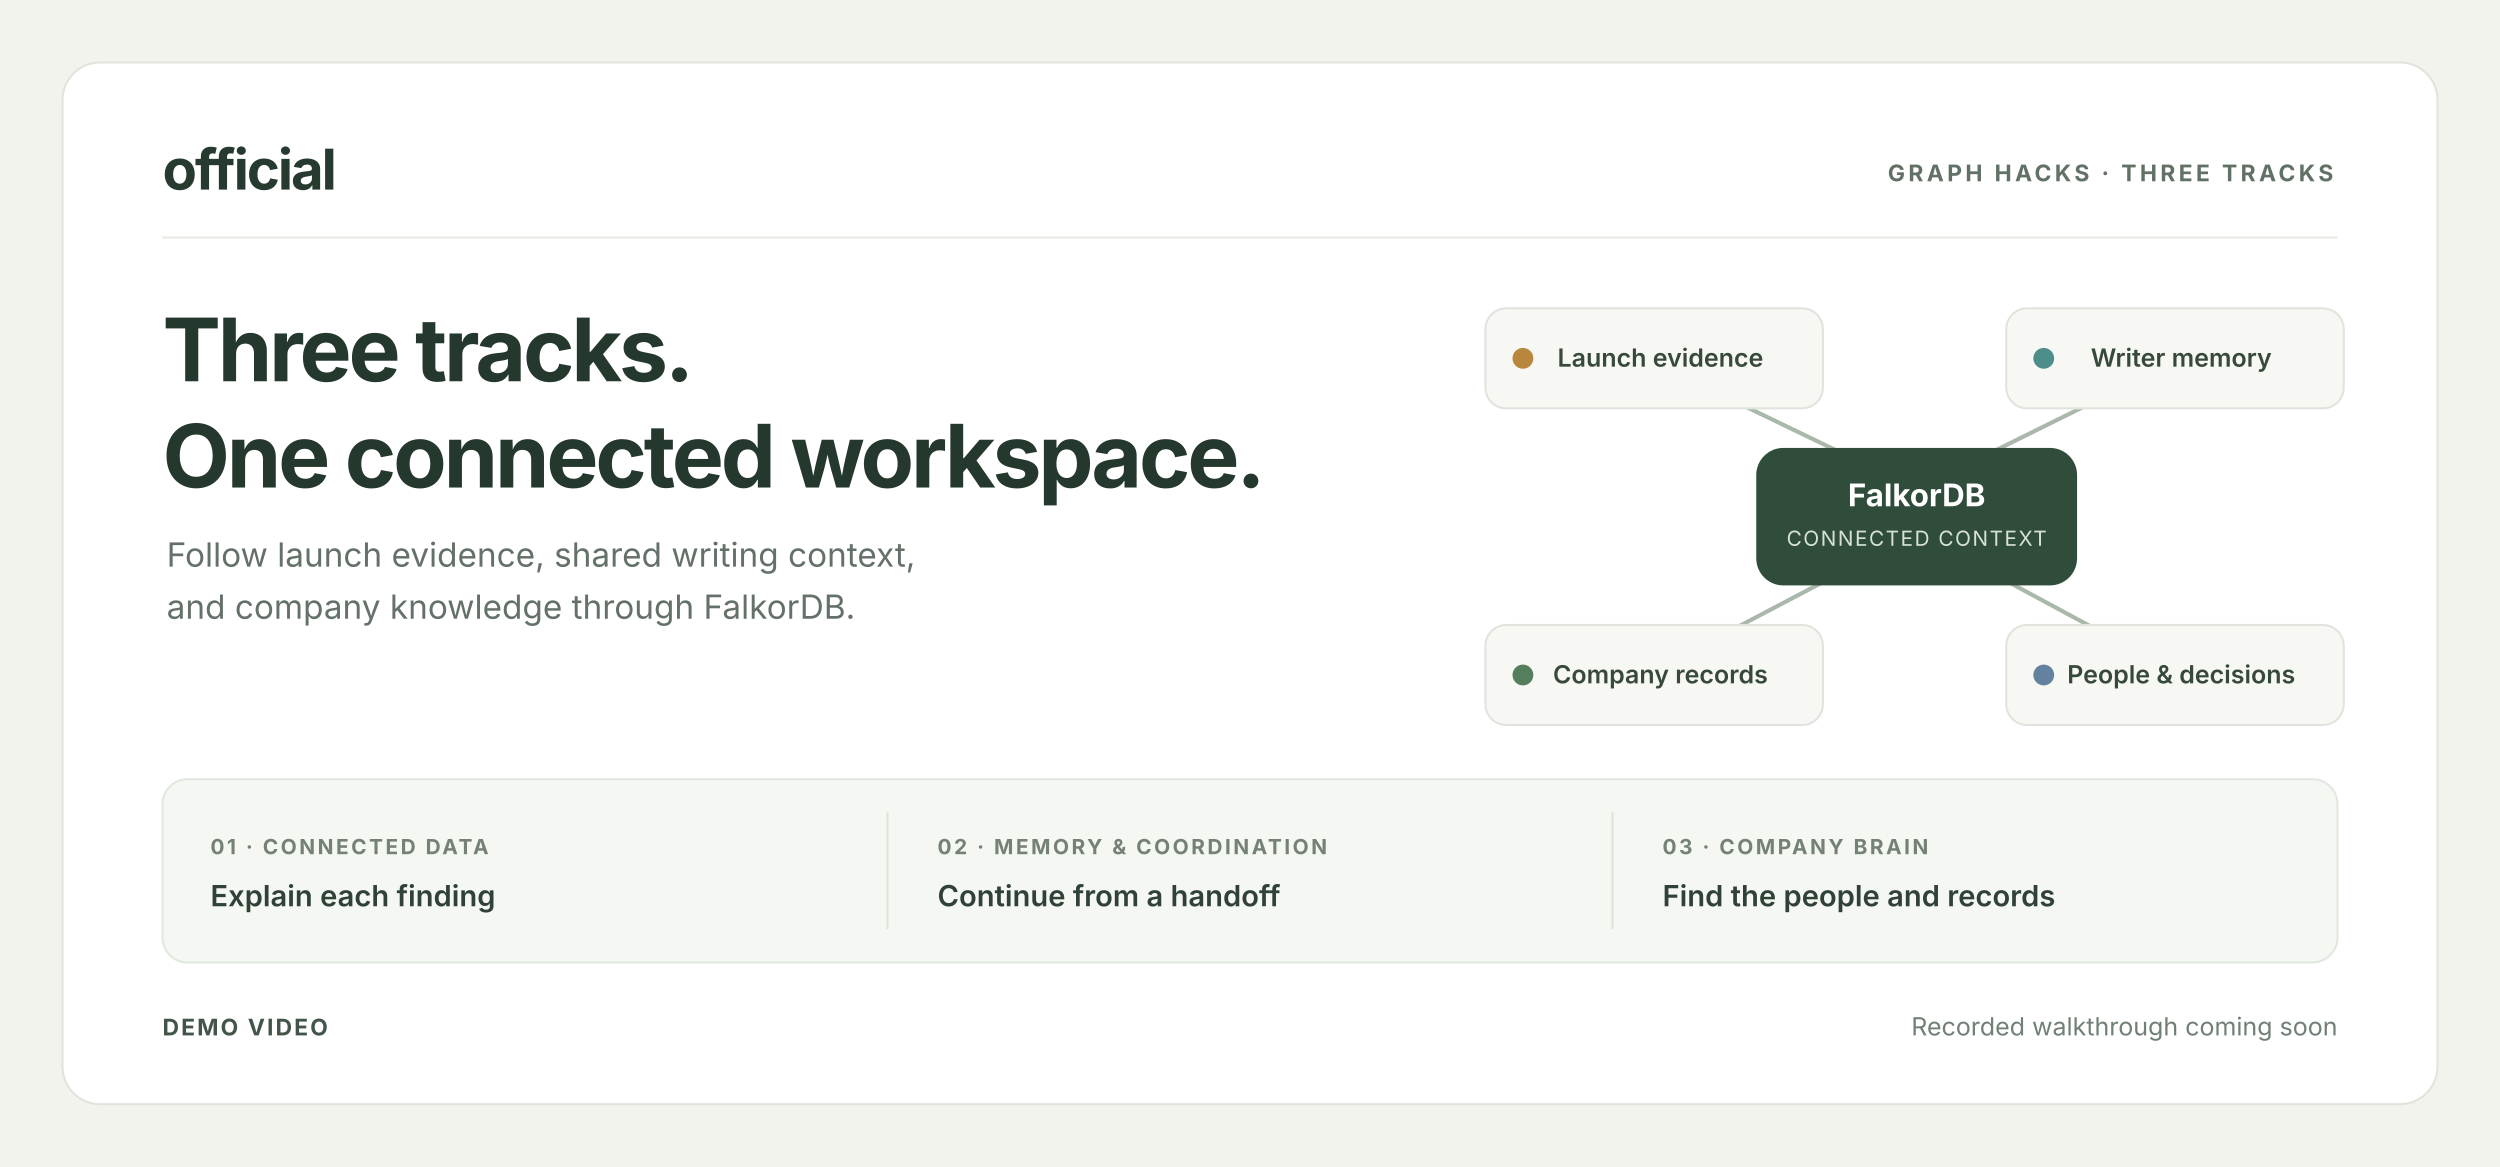
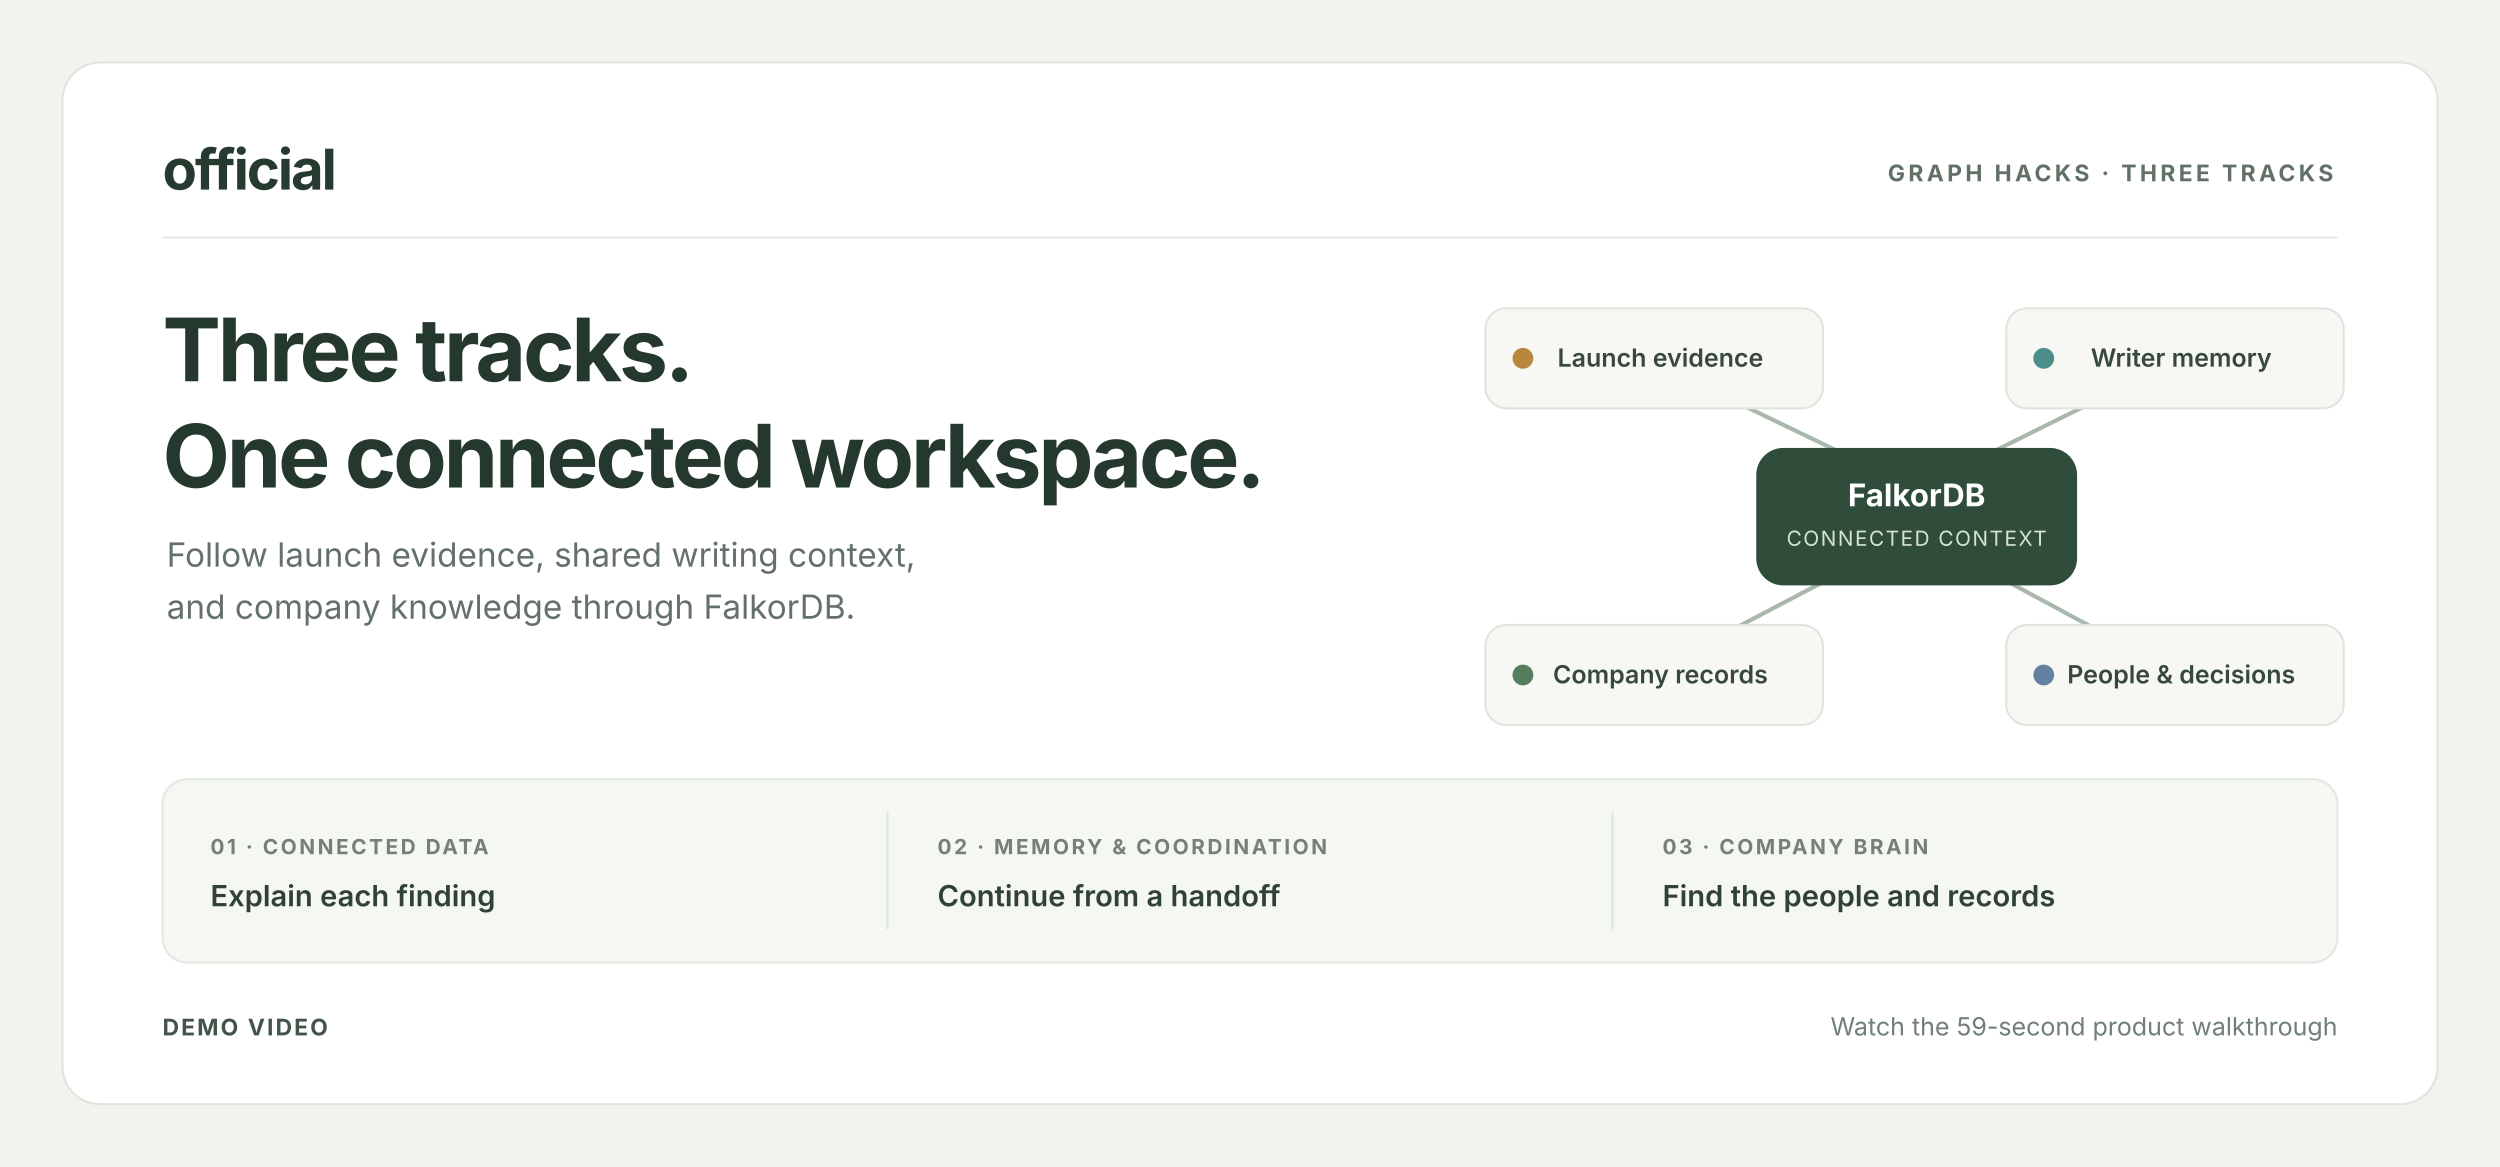
<svg xmlns="http://www.w3.org/2000/svg" viewBox="0 0 1200 560" role="img" aria-labelledby="title description">
  <rect width="1200" height="560" fill="#f3f3ed" />
  <rect x="30" y="30" width="1140" height="500" rx="18" fill="#fff" stroke="#dfe4dc" />
  <text x="78" y="91" fill="#263a30" font-family="Inter, Arial, sans-serif" font-size="27" font-weight="700" letter-spacing="-1">official</text>
  <text x="1120" y="87" fill="#627166" font-family="Inter, Arial, sans-serif" font-size="11" font-weight="700" letter-spacing="1.6" text-anchor="end">GRAPH HACKS · THREE TRACKS</text>
  <line x1="78" y1="114" x2="1122" y2="114" stroke="#e7eae3" />
  <text x="78" y="183" fill="#25382e" font-family="Inter, Arial, sans-serif" font-size="42" font-weight="650" letter-spacing="-1.5">Three tracks.</text>
  <text x="78" y="234" fill="#25382e" font-family="Inter, Arial, sans-serif" font-size="42" font-weight="650" letter-spacing="-1.5">One connected workspace.</text>
  <text x="80" y="272" fill="#647168" font-family="Inter, Arial, sans-serif" font-size="16">Follow launch evidence, shared writing context,</text>
  <text x="80" y="297" fill="#647168" font-family="Inter, Arial, sans-serif" font-size="16">and company knowledge through FalkorDB.</text>
  <g fill="none" stroke="#a9b8aa" stroke-width="2">
    <path d="M910 230 794 174M930 230 1043 174M910 261 794 322M930 261 1043 322" />
  </g>
  <g>
    <rect x="843" y="215" width="154" height="66" rx="13" fill="#304d3b" />
    <text x="920" y="243" fill="#fff" font-family="Inter, Arial, sans-serif" font-size="15" font-weight="700" text-anchor="middle">FalkorDB</text>
    <text x="920" y="262" fill="#d7e2d7" font-family="Inter, Arial, sans-serif" font-size="10" letter-spacing=".7" text-anchor="middle">CONNECTED CONTEXT</text>
  </g>
  <g font-family="Inter, Arial, sans-serif" font-size="12" font-weight="600" text-anchor="middle">
    <rect x="713" y="148" width="162" height="48" rx="10" fill="#f7f8f4" stroke="#dfe5dc" />
    <circle cx="731" cy="172" r="5" fill="#b8863d" />
    <text x="797" y="176" fill="#37483c">Launch evidence</text>
    <rect x="963" y="148" width="162" height="48" rx="10" fill="#f7f8f4" stroke="#dfe5dc" />
    <circle cx="981" cy="172" r="5" fill="#4e8e8a" />
    <text x="1047" y="176" fill="#37483c">Writer memory</text>
    <rect x="713" y="300" width="162" height="48" rx="10" fill="#f7f8f4" stroke="#dfe5dc" />
    <circle cx="731" cy="324" r="5" fill="#557e5e" />
    <text x="797" y="328" fill="#37483c">Company records</text>
    <rect x="963" y="300" width="162" height="48" rx="10" fill="#f7f8f4" stroke="#dfe5dc" />
    <circle cx="981" cy="324" r="5" fill="#6482a0" />
    <text x="1047" y="328" fill="#37483c">People &amp; decisions</text>
  </g>
  <rect x="78" y="374" width="1044" height="88" rx="12" fill="#f4f7f2" stroke="#e1e8df" />
  <line x1="426" y1="390" x2="426" y2="446" stroke="#dce4da" />
  <line x1="774" y1="390" x2="774" y2="446" stroke="#dce4da" />
  <g font-family="Inter, Arial, sans-serif">
    <text x="101" y="410" fill="#758176" font-size="10" font-weight="700" letter-spacing="1.2">01 · CONNECTED DATA</text>
    <text x="101" y="435" fill="#304137" font-size="14" font-weight="600">Explain each finding</text>
    <text x="450" y="410" fill="#758176" font-size="10" font-weight="700" letter-spacing="1.2">02 · MEMORY &amp; COORDINATION</text>
    <text x="450" y="435" fill="#304137" font-size="14" font-weight="600">Continue from a handoff</text>
    <text x="798" y="410" fill="#758176" font-size="10" font-weight="700" letter-spacing="1.2">03 · COMPANY BRAIN</text>
    <text x="798" y="435" fill="#304137" font-size="14" font-weight="600">Find the people and records</text>
  </g>
  <text x="78" y="497" fill="#435449" font-family="Inter, Arial, sans-serif" font-size="11" font-weight="700" letter-spacing="1">DEMO VIDEO</text>
-   <text x="1122" y="497" fill="#708074" font-family="Inter, Arial, sans-serif" font-size="12" text-anchor="end">Recorded walkthrough coming soon</text>
+   <text x="1122" y="497" fill="#708074" font-family="Inter, Arial, sans-serif" font-size="12" text-anchor="end">Watch the 59-second product walkthrough</text>
</svg>
